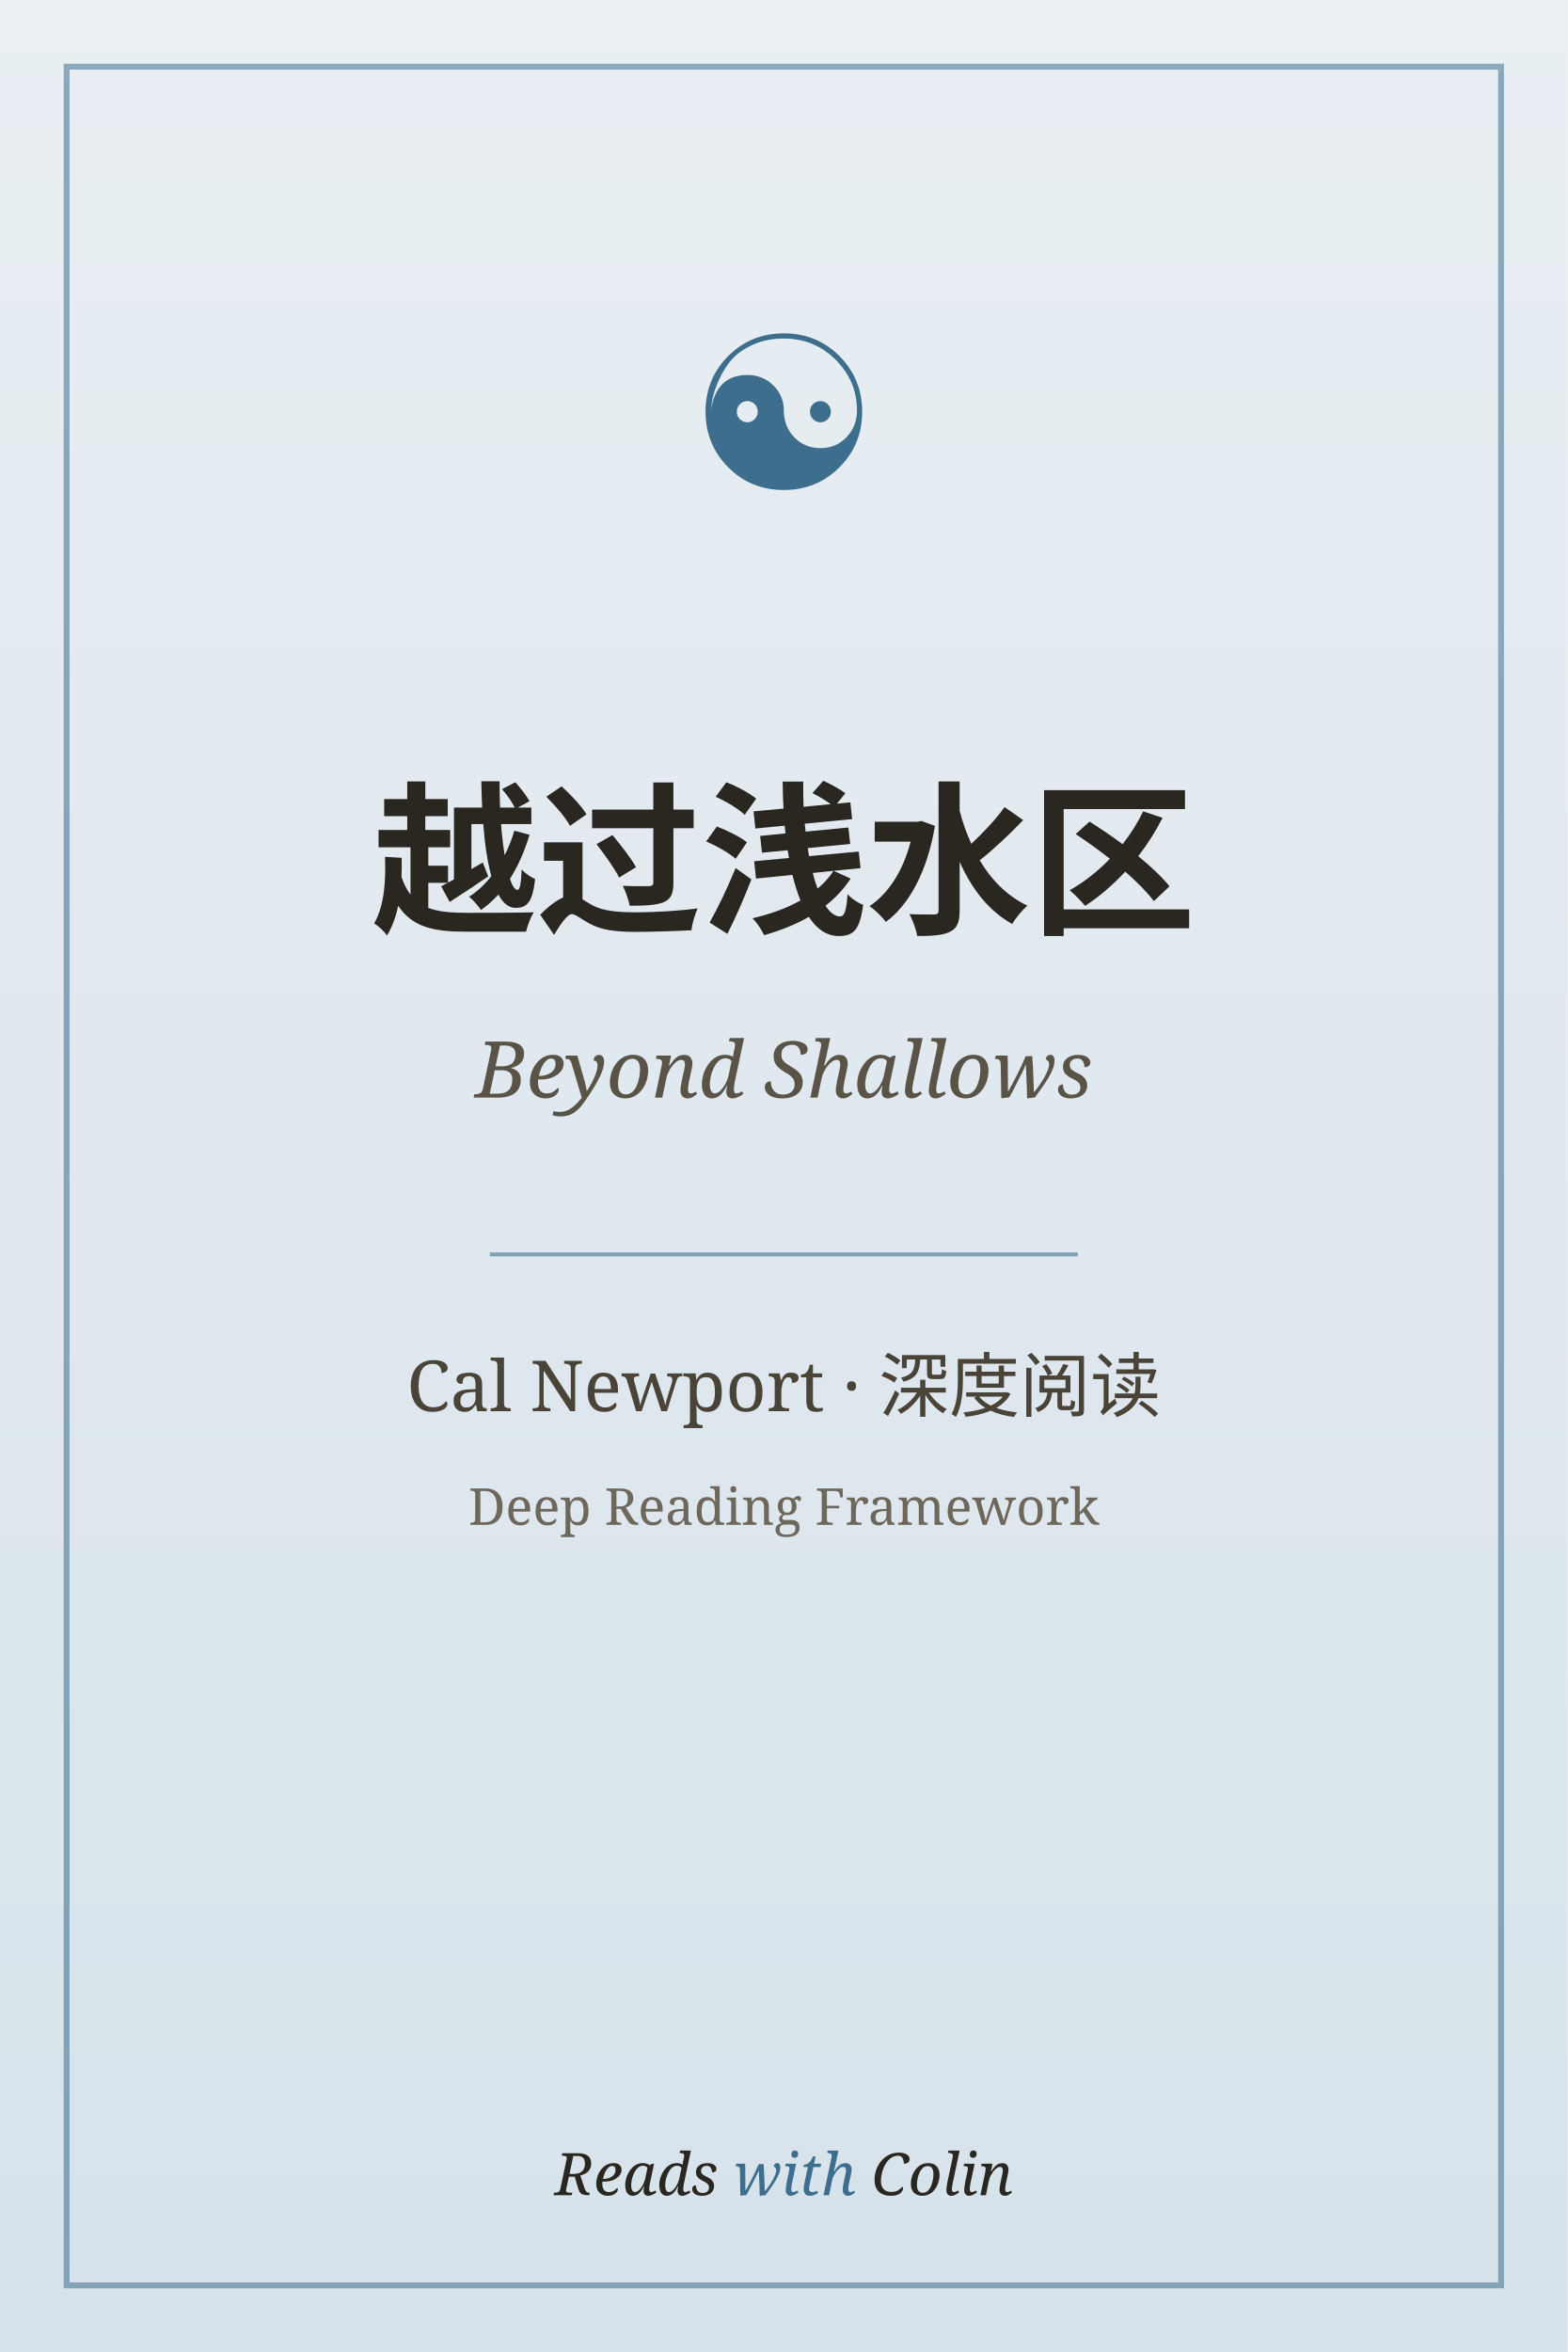
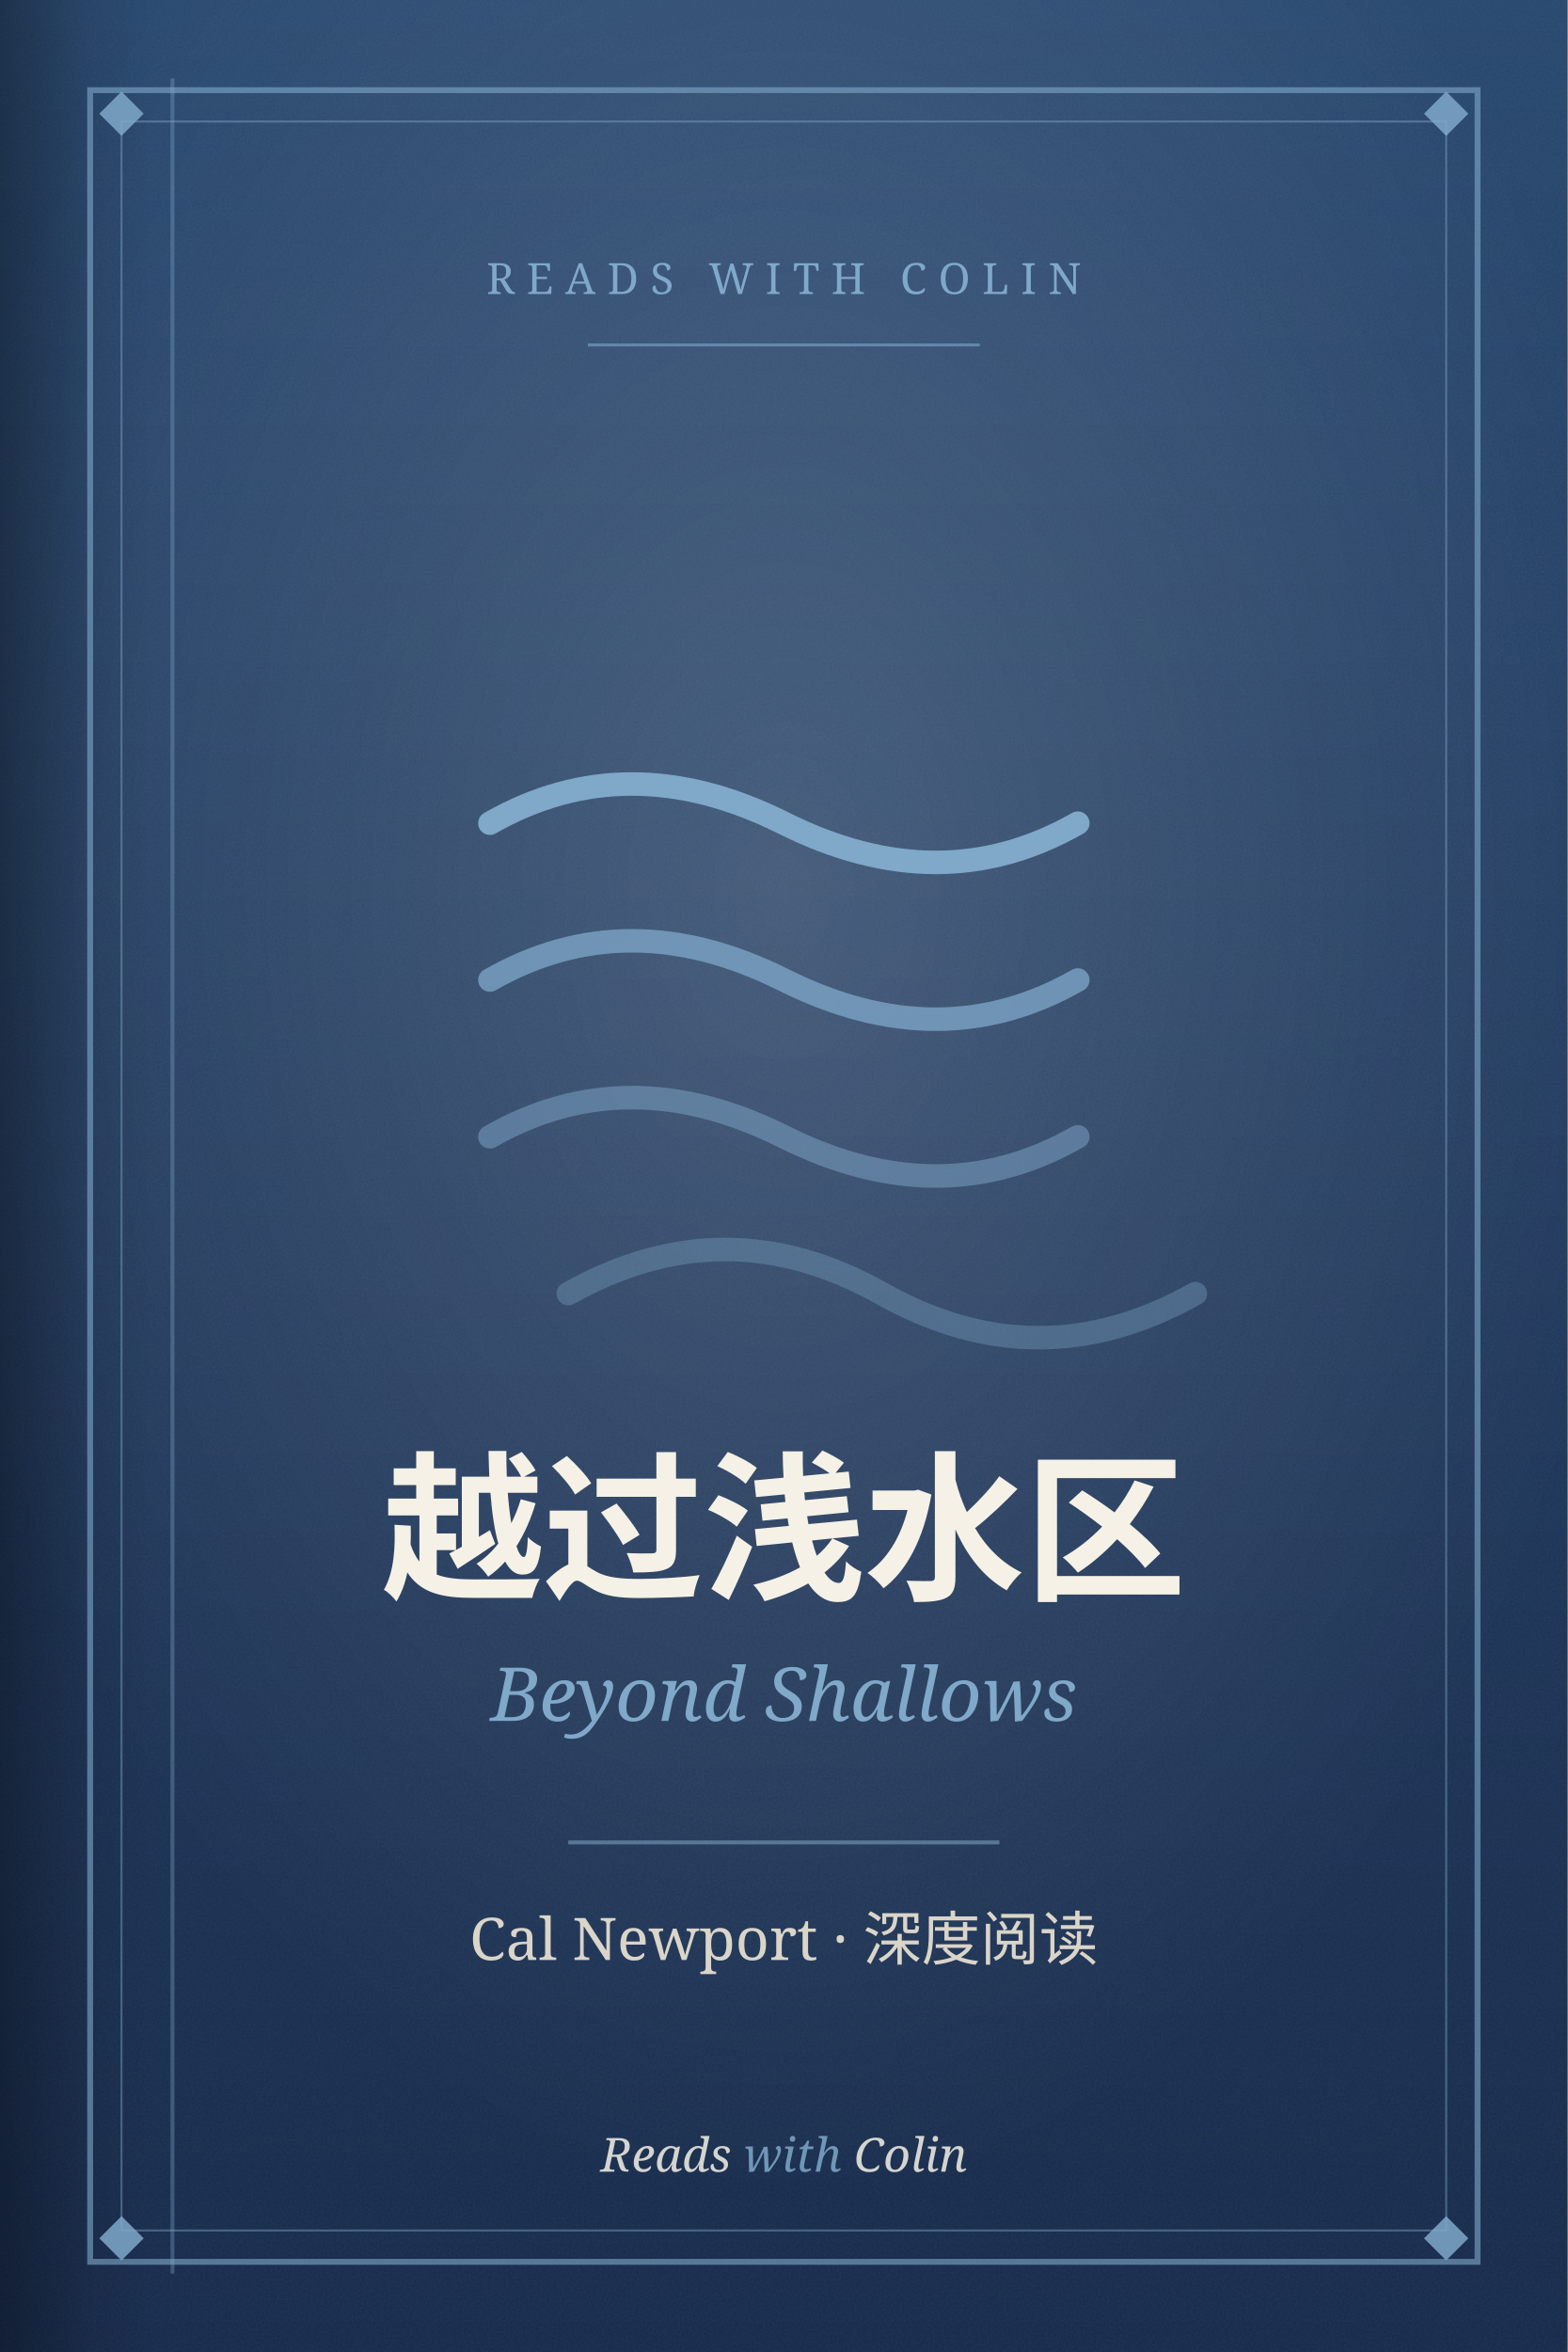
<svg xmlns="http://www.w3.org/2000/svg" width="800" height="1200" viewBox="0 0 800 1200">
  <defs>
-     <linearGradient id="g" x1="0" y1="0" x2="0" y2="1">
-       <stop offset="0" stop-color="#E9EFF3" />
-       <stop offset="1" stop-color="#D6E2EA" />
+     <linearGradient id="bg" x1="0" y1="0" x2="0" y2="1">
+       <stop offset="0" stop-color="#27476E" />
+       <stop offset="1" stop-color="#16294A" />
+     </linearGradient>
+     <radialGradient id="glow" cx="0.5" cy="0.38" r="0.55">
+       <stop offset="0" stop-color="#FFFFFF" stop-opacity="0.16" />
+       <stop offset="1" stop-color="#FFFFFF" stop-opacity="0" />
+     </radialGradient>
+     <filter id="grain">
+       <feTurbulence type="fractalNoise" baseFrequency="0.9" numOctaves="2" stitchTiles="stitch" />
+       <feColorMatrix type="matrix" values="0 0 0 0 1  0 0 0 0 1  0 0 0 0 1  0 0 0 0.05 0" />
+     </filter>
+     <linearGradient id="spine" x1="0" y1="0" x2="1" y2="0">
+       <stop offset="0" stop-color="#000000" stop-opacity="0.35" />
+       <stop offset="0.06" stop-color="#000000" stop-opacity="0.08" />
+       <stop offset="0.1" stop-color="#000000" stop-opacity="0" />
    </linearGradient>
  </defs>
-   <rect width="800" height="1200" fill="url(#g)" />
-   <rect x="34" y="34" width="732" height="1132" fill="none" stroke="#3E6E8E" stroke-width="3" opacity="0.55" />
-   <text x="400" y="250" text-anchor="middle" font-family="Georgia, 'Times New Roman', serif" font-size="120" fill="#3E6E8E">☯</text>
-   <text x="400" y="470" text-anchor="middle" font-family="'Noto Serif SC', 'Songti SC', serif" font-size="84" font-weight="700" fill="#2A2620">越过浅水区</text>
-   <text x="400" y="560" text-anchor="middle" font-family="Georgia, serif" font-size="40" font-style="italic" fill="#5A5347">Beyond Shallows</text>
-   <line x1="250" y1="640" x2="550" y2="640" stroke="#3E6E8E" stroke-width="2" opacity="0.6" />
-   <text x="400" y="720" text-anchor="middle" font-family="'Noto Serif SC', serif" font-size="36" fill="#4A4438">Cal Newport · 深度阅读</text>
-   <text x="400" y="778" text-anchor="middle" font-family="Georgia, serif" font-size="26" fill="#6E675B">Deep Reading Framework</text>
-   <text x="400" y="1120" text-anchor="middle" font-family="Georgia, serif" font-size="30" font-style="italic" fill="#2A2620">Reads <tspan fill="#3E6E8E">with</tspan> Colin</text>
+   <rect width="800" height="1200" fill="url(#bg)" />
+   <rect width="800" height="1200" fill="url(#glow)" />
+   <rect width="800" height="1200" filter="url(#grain)" />
+   <rect width="800" height="1200" fill="url(#spine)" />
+   <line x1="88" y1="40" x2="88" y2="1160" stroke="#7FA8C9" stroke-width="2" opacity="0.35" />
+   <rect x="46" y="46" width="708" height="1108" fill="none" stroke="#7FA8C9" stroke-width="3" opacity="0.6" />
+   <rect x="62" y="62" width="676" height="1076" fill="none" stroke="#7FA8C9" stroke-width="1" opacity="0.45" />
+   <g fill="#7FA8C9" opacity="0.85">
+     <rect x="54" y="50" width="16" height="16" transform="rotate(45 62 58)" />
+     <rect x="730" y="50" width="16" height="16" transform="rotate(45 738 58)" />
+     <rect x="54" y="1134" width="16" height="16" transform="rotate(45 62 1142)" />
+     <rect x="730" y="1134" width="16" height="16" transform="rotate(45 738 1142)" />
+   </g>
+   <text x="400" y="150" text-anchor="middle" font-family="Georgia, serif" font-size="22" letter-spacing="6" fill="#7FA8C9">READS WITH COLIN</text>
+   <line x1="300" y1="176" x2="500" y2="176" stroke="#7FA8C9" stroke-width="1.5" opacity="0.6" />
+   <g stroke="#7FA8C9" stroke-width="12" fill="none" stroke-linecap="round">
+     <path d="M250 420 Q320 380 400 420 T550 420" />
+     <path d="M250 500 Q320 460 400 500 T550 500" opacity=".75" />
+     <path d="M250 580 Q320 540 400 580 T550 580" opacity=".5" />
+     <path d="M290 660 Q370 615 450 660 T610 660" opacity=".35" />
+   </g>
+   <text x="400" y="810" text-anchor="middle" font-family="'Noto Serif SC','Songti SC','SimSun',serif" font-size="82" font-weight="700" fill="#F5F1E6">越过浅水区</text>
+   <text x="400" y="878" text-anchor="middle" font-family="Georgia, serif" font-size="38" font-style="italic" fill="#7FA8C9">Beyond Shallows</text>
+   <line x1="290" y1="940" x2="510" y2="940" stroke="#7FA8C9" stroke-width="2" opacity="0.55" />
+   <text x="400" y="1000" text-anchor="middle" font-family="'Noto Serif SC',serif" font-size="30" fill="#E9E2D2" opacity="0.92">Cal Newport · 深度阅读</text>
+   <text x="400" y="1108" text-anchor="middle" font-family="Georgia, serif" font-size="24" font-style="italic" fill="#F5F1E6" opacity="0.85">Reads <tspan fill="#7FA8C9">with</tspan> Colin</text>
</svg>
